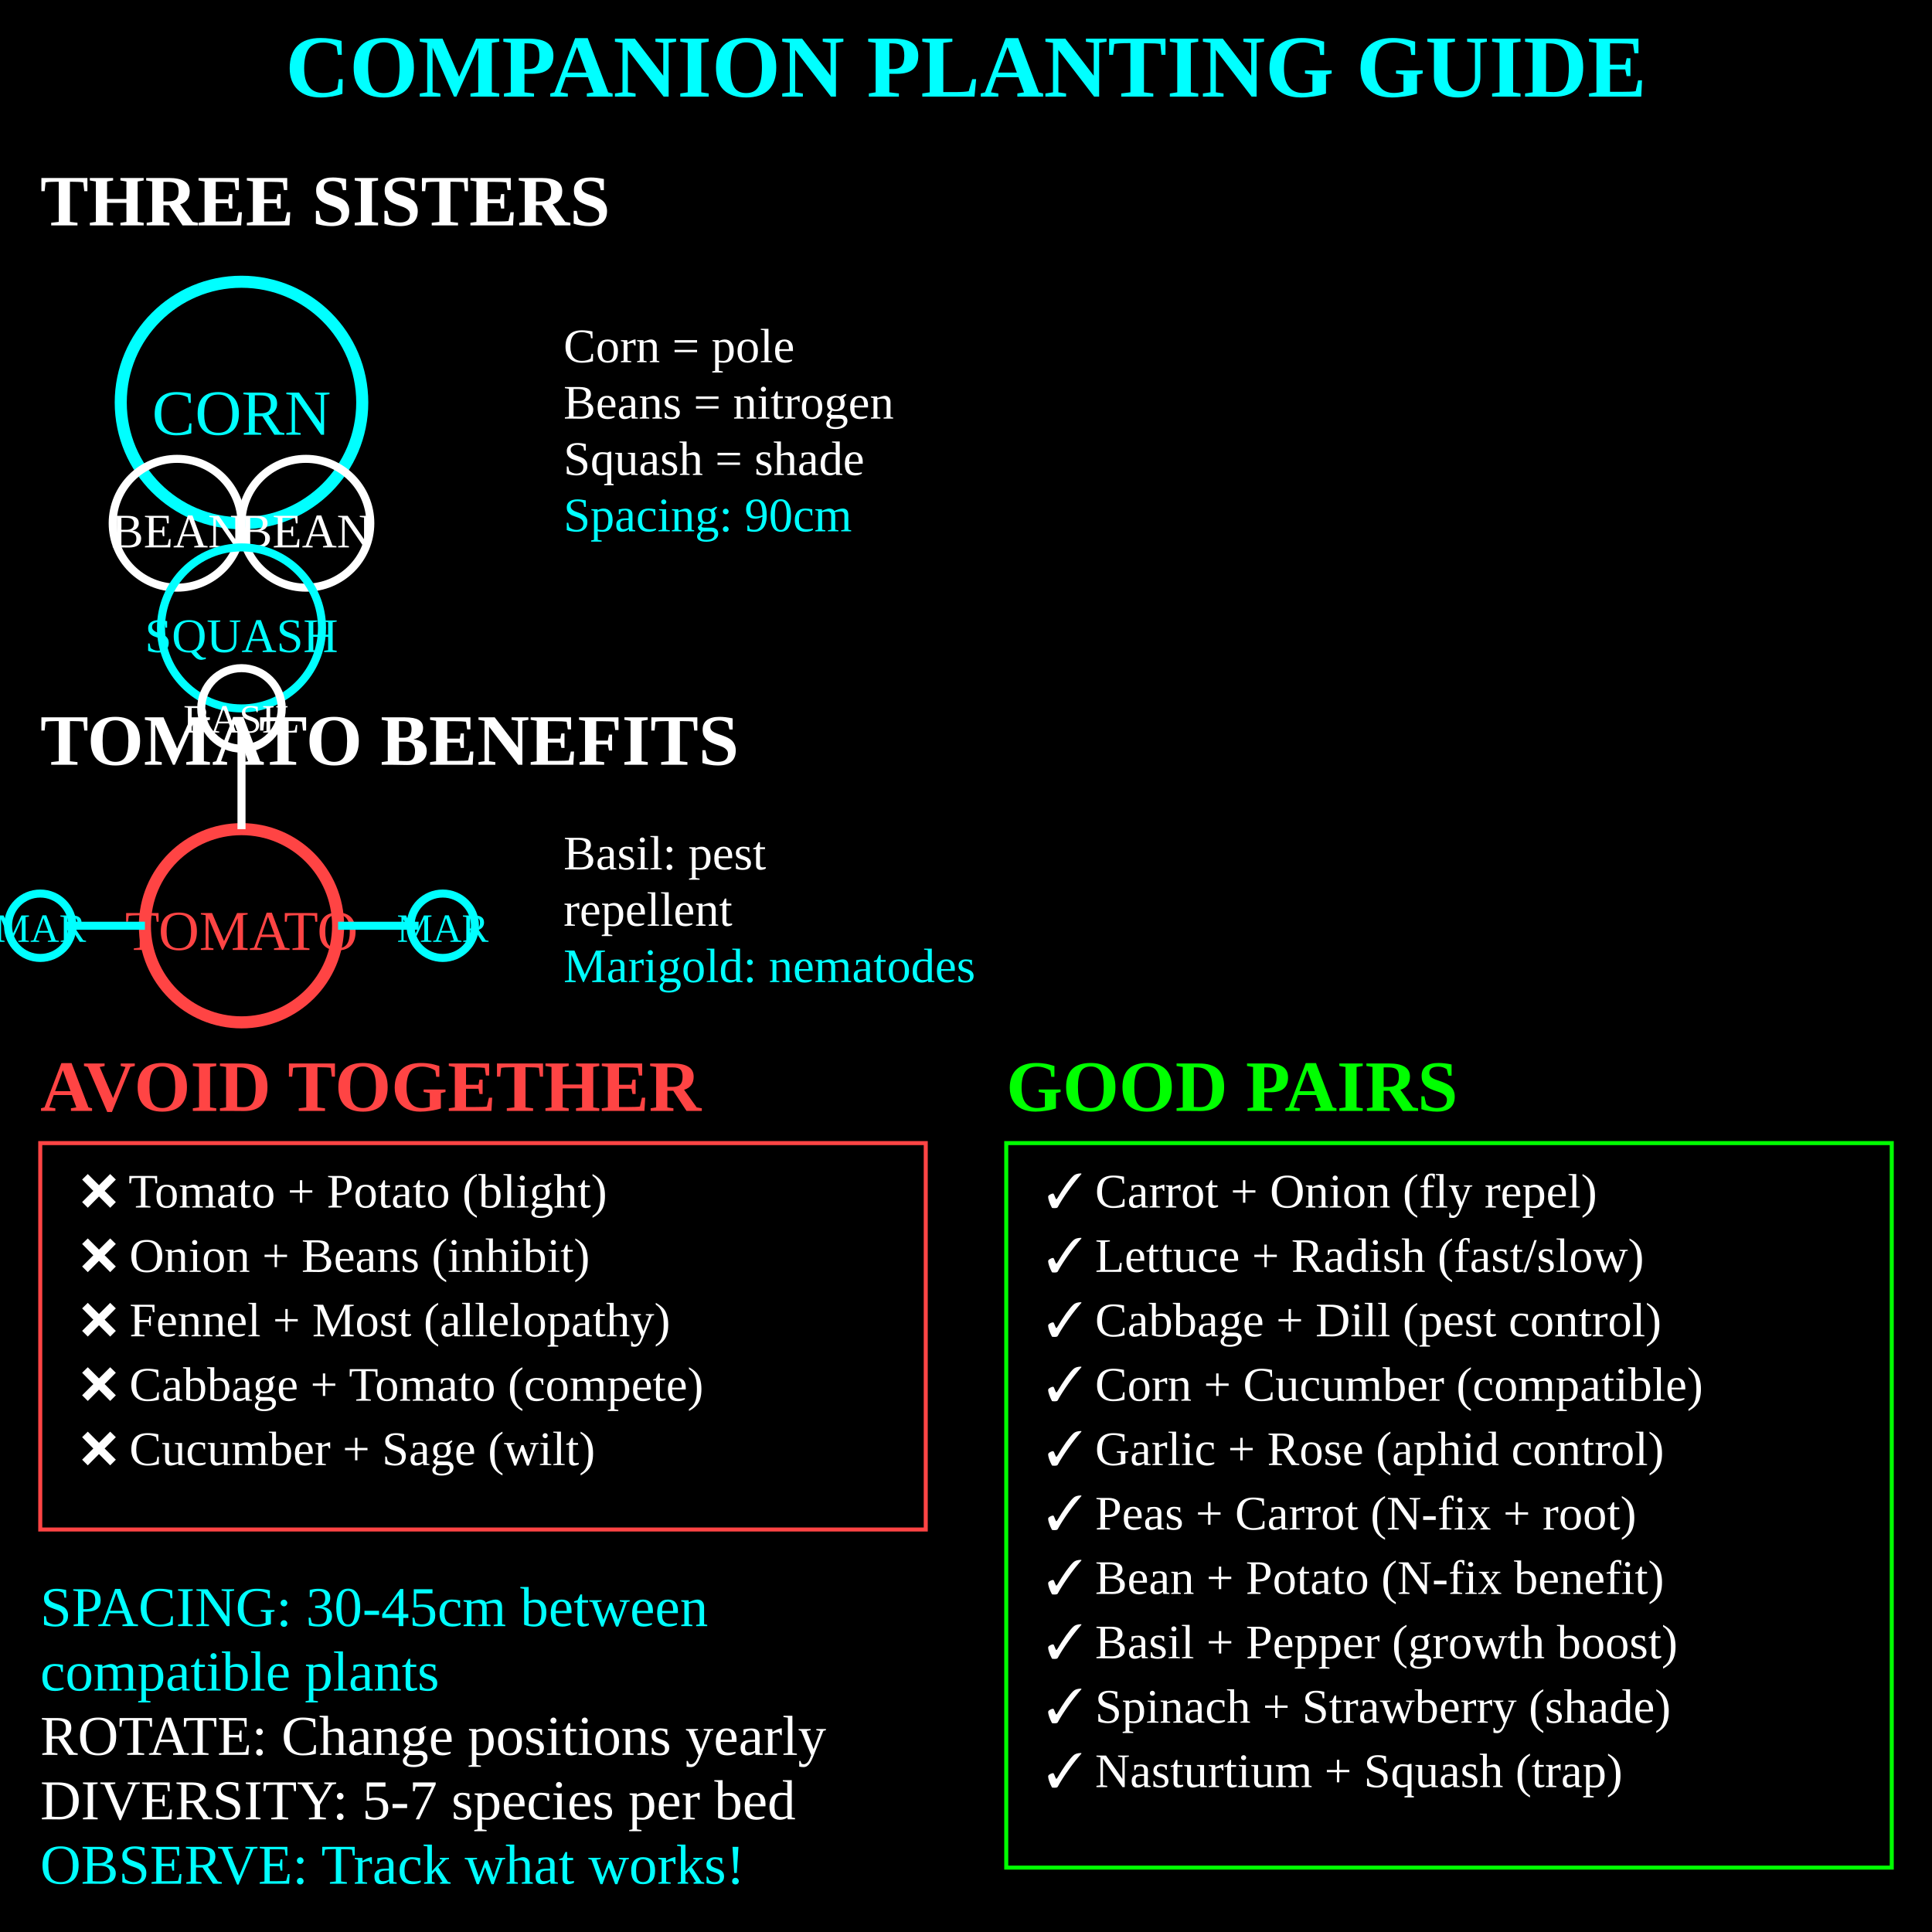
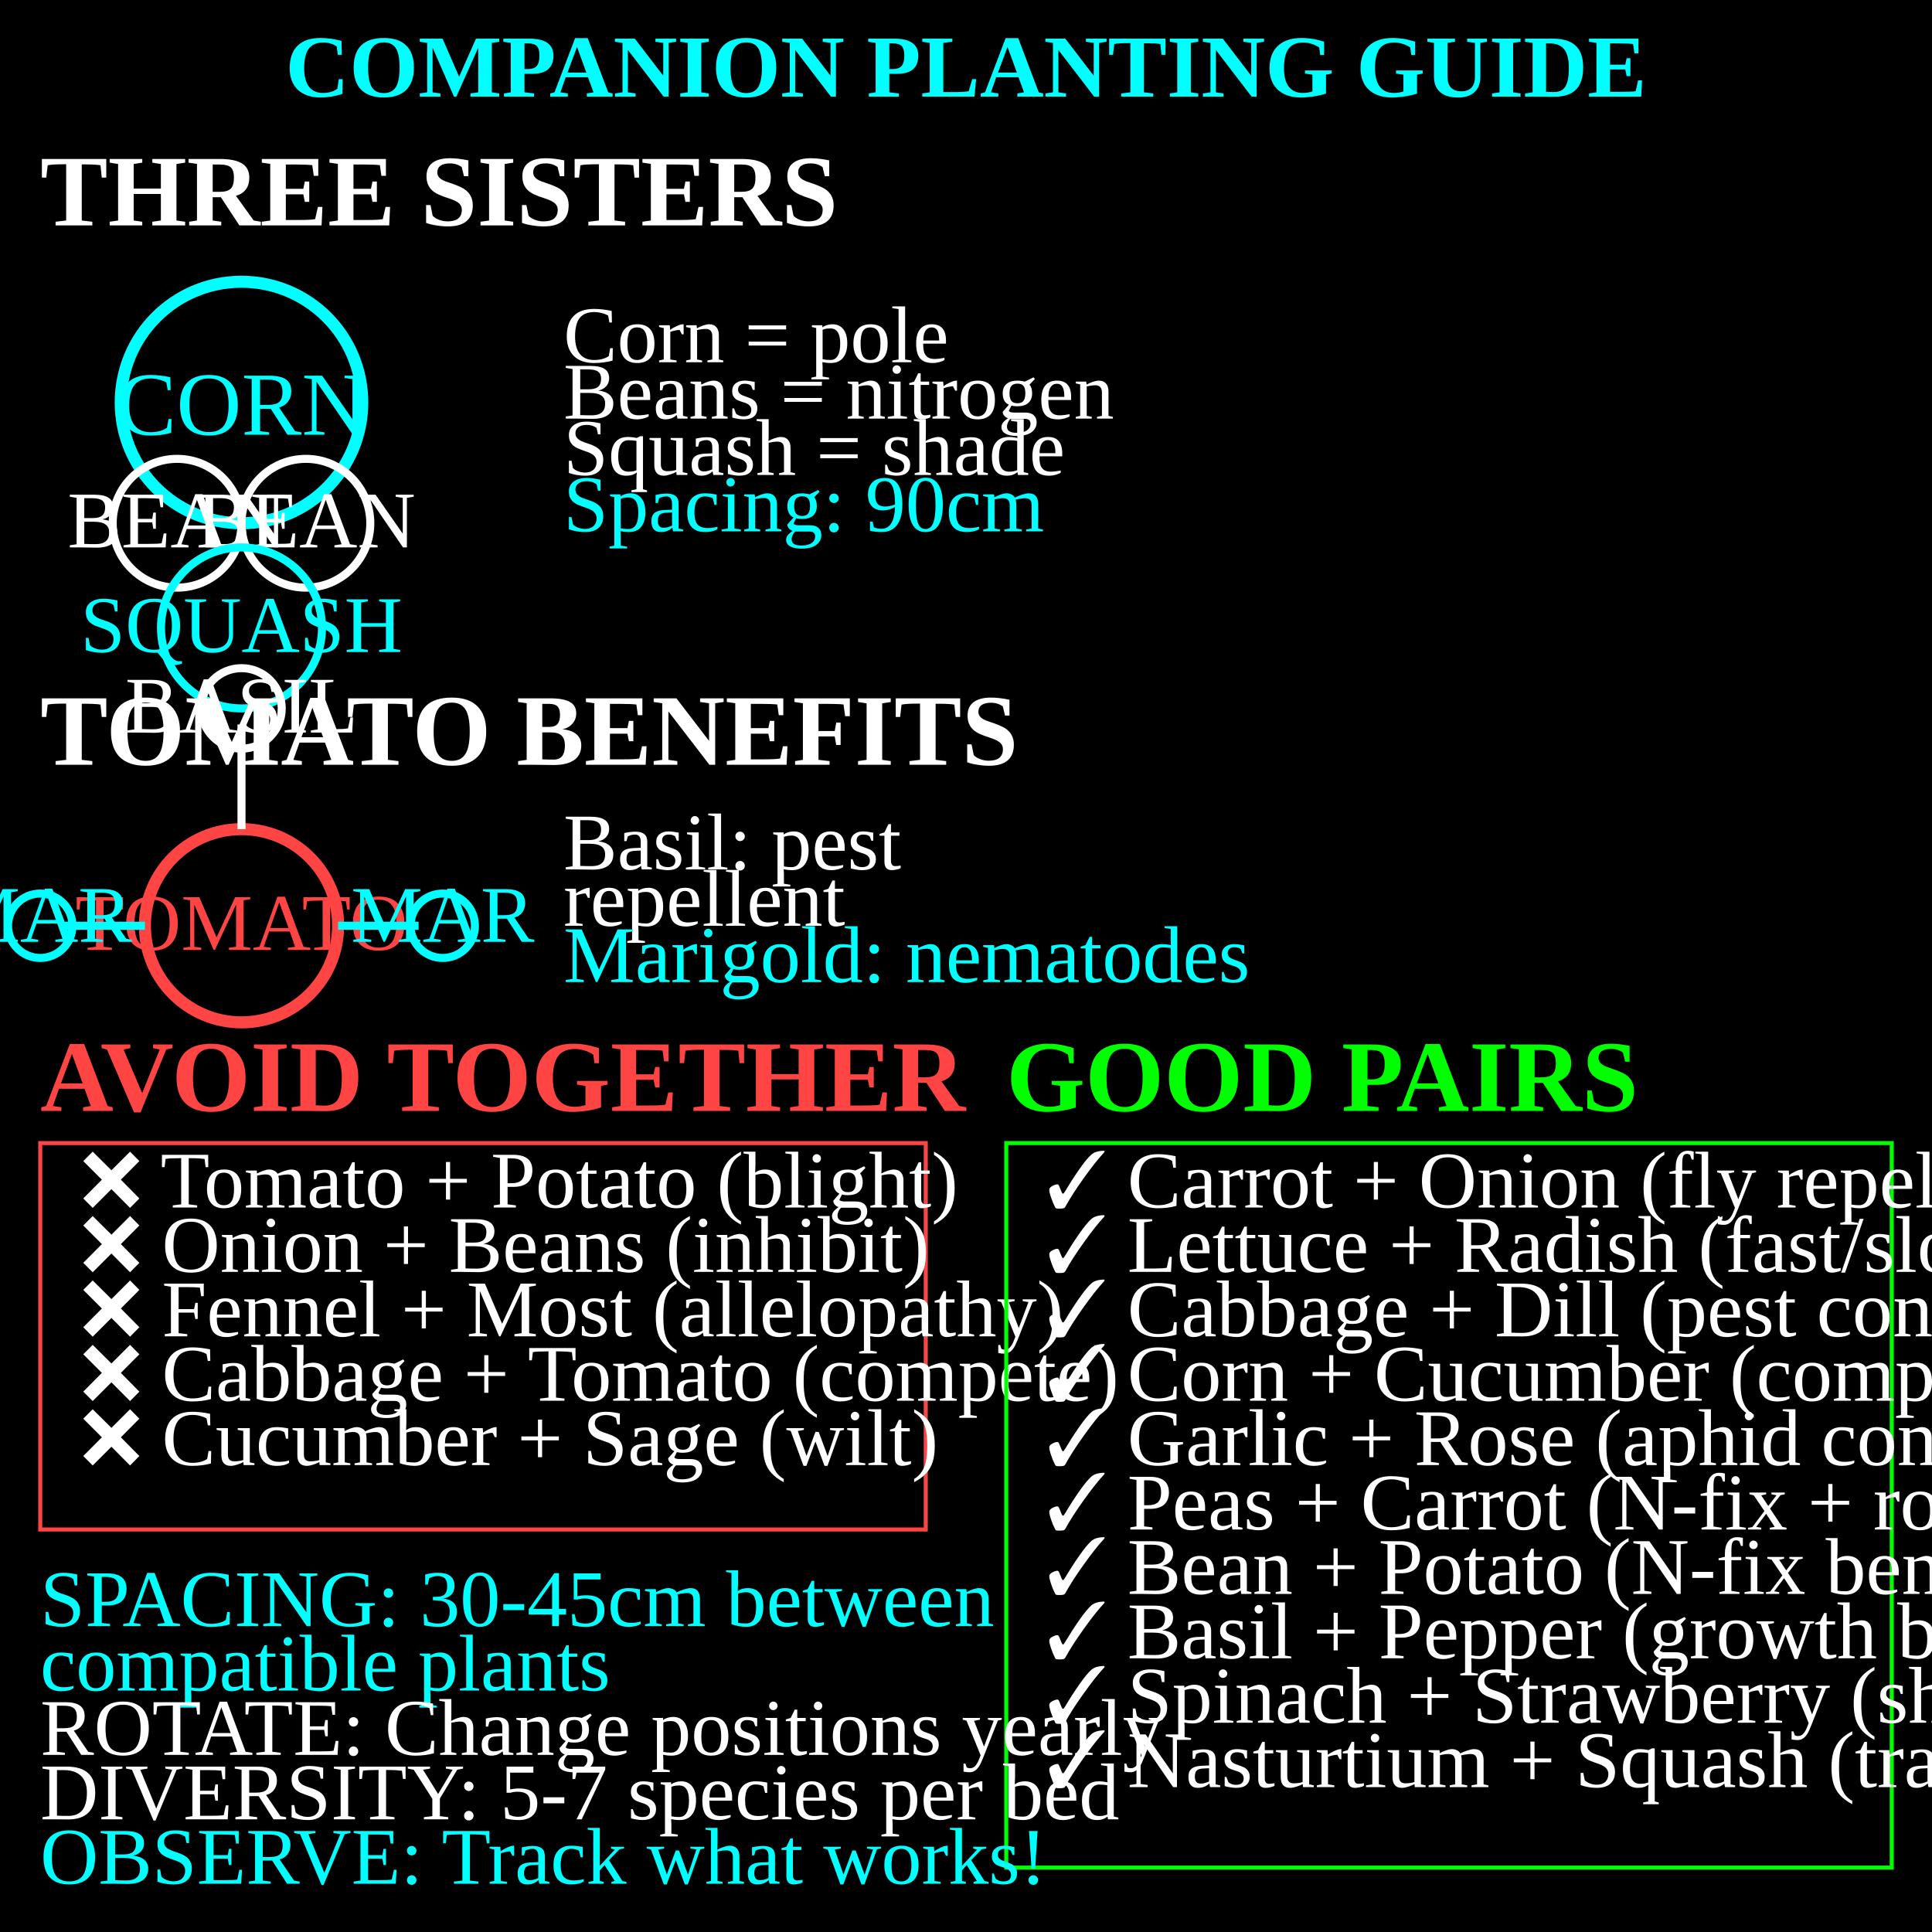
<svg xmlns="http://www.w3.org/2000/svg" width="240" height="240">
  <rect width="240" height="240" fill="black" />
  <text x="120" y="12" fill="#00FFFF" text-anchor="middle" font-size="11" font-weight="bold">COMPANION PLANTING GUIDE</text>
-   <text x="5" y="28" fill="white" font-size="9" font-weight="bold">THREE SISTERS</text>
+   <text x="5" y="28" fill="white" font-size="12.6" font-weight="bold">THREE SISTERS</text>
  <circle cx="30" cy="50" r="15" fill="none" stroke="#00FFFF" stroke-width="1.5" />
-   <text x="30" y="54" fill="#00FFFF" text-anchor="middle" font-size="8">CORN</text>
+   <text x="30" y="54" fill="#00FFFF" text-anchor="middle" font-size="11.2">CORN</text>
  <circle cx="22" cy="65" r="8" fill="none" stroke="white" stroke-width="1" />
-   <text x="22" y="68" fill="white" text-anchor="middle" font-size="6">BEAN</text>
+   <text x="22" y="68" fill="white" text-anchor="middle" font-size="10.0">BEAN</text>
  <circle cx="38" cy="65" r="8" fill="none" stroke="white" stroke-width="1" />
-   <text x="38" y="68" fill="white" text-anchor="middle" font-size="6">BEAN</text>
+   <text x="38" y="68" fill="white" text-anchor="middle" font-size="10.0">BEAN</text>
  <circle cx="30" cy="78" r="10" fill="none" stroke="cyan" stroke-width="1" />
-   <text x="30" y="81" fill="cyan" text-anchor="middle" font-size="6">SQUASH</text>
-   <text x="70" y="45" fill="white" font-size="6">Corn = pole</text>
-   <text x="70" y="52" fill="white" font-size="6">Beans = nitrogen</text>
-   <text x="70" y="59" fill="white" font-size="6">Squash = shade</text>
-   <text x="70" y="66" fill="cyan" font-size="6">Spacing: 90cm</text>
-   <text x="5" y="95" fill="white" font-size="9" font-weight="bold">TOMATO BENEFITS</text>
+   <text x="30" y="81" fill="cyan" text-anchor="middle" font-size="10.0">SQUASH</text>
+   <text x="70" y="45" fill="white" font-size="10.0">Corn = pole</text>
+   <text x="70" y="52" fill="white" font-size="10.0">Beans = nitrogen</text>
+   <text x="70" y="59" fill="white" font-size="10.0">Squash = shade</text>
+   <text x="70" y="66" fill="cyan" font-size="10.0">Spacing: 90cm</text>
+   <text x="5" y="95" fill="white" font-size="12.6" font-weight="bold">TOMATO BENEFITS</text>
  <circle cx="30" cy="115" r="12" fill="none" stroke="#FF4444" stroke-width="1.5" />
-   <text x="30" y="118" fill="#FF4444" text-anchor="middle" font-size="7">TOMATO</text>
+   <text x="30" y="118" fill="#FF4444" text-anchor="middle" font-size="10.0">TOMATO</text>
  <line x1="30" y1="103" x2="30" y2="90" stroke="white" stroke-width="1" />
  <circle cx="30" cy="88" r="5" fill="none" stroke="white" stroke-width="1" />
-   <text x="30" y="91" fill="white" text-anchor="middle" font-size="5">BASIL</text>
+   <text x="30" y="91" fill="white" text-anchor="middle" font-size="10.0">BASIL</text>
  <line x1="18" y1="115" x2="8" y2="115" stroke="cyan" stroke-width="1" />
  <circle cx="5" cy="115" r="4" fill="none" stroke="cyan" stroke-width="1" />
-   <text x="5" y="117" fill="cyan" text-anchor="middle" font-size="5">MAR</text>
+   <text x="5" y="117" fill="cyan" text-anchor="middle" font-size="10.0">MAR</text>
  <line x1="42" y1="115" x2="52" y2="115" stroke="cyan" stroke-width="1" />
  <circle cx="55" cy="115" r="4" fill="none" stroke="cyan" stroke-width="1" />
-   <text x="55" y="117" fill="cyan" text-anchor="middle" font-size="5">MAR</text>
-   <text x="70" y="108" fill="white" font-size="6">Basil: pest</text>
-   <text x="70" y="115" fill="white" font-size="6">repellent</text>
-   <text x="70" y="122" fill="cyan" font-size="6">Marigold: nematodes</text>
-   <text x="5" y="138" fill="#FF4444" font-size="9" font-weight="bold">AVOID TOGETHER</text>
+   <text x="55" y="117" fill="cyan" text-anchor="middle" font-size="10.0">MAR</text>
+   <text x="70" y="108" fill="white" font-size="10.0">Basil: pest</text>
+   <text x="70" y="115" fill="white" font-size="10.0">repellent</text>
+   <text x="70" y="122" fill="cyan" font-size="10.0">Marigold: nematodes</text>
+   <text x="5" y="138" fill="#FF4444" font-size="12.6" font-weight="bold">AVOID TOGETHER</text>
  <rect x="5" y="142" width="110" height="48" fill="none" stroke="#FF4444" stroke-width="0.5" />
-   <text x="10" y="150" fill="white" font-size="6">❌ Tomato + Potato (blight)</text>
-   <text x="10" y="158" fill="white" font-size="6">❌ Onion + Beans (inhibit)</text>
-   <text x="10" y="166" fill="white" font-size="6">❌ Fennel + Most (allelopathy)</text>
-   <text x="10" y="174" fill="white" font-size="6">❌ Cabbage + Tomato (compete)</text>
-   <text x="10" y="182" fill="white" font-size="6">❌ Cucumber + Sage (wilt)</text>
-   <text x="125" y="138" fill="#00FF00" font-size="9" font-weight="bold">GOOD PAIRS</text>
+   <text x="10" y="150" fill="white" font-size="10.0">❌ Tomato + Potato (blight)</text>
+   <text x="10" y="158" fill="white" font-size="10.0">❌ Onion + Beans (inhibit)</text>
+   <text x="10" y="166" fill="white" font-size="10.0">❌ Fennel + Most (allelopathy)</text>
+   <text x="10" y="174" fill="white" font-size="10.0">❌ Cabbage + Tomato (compete)</text>
+   <text x="10" y="182" fill="white" font-size="10.0">❌ Cucumber + Sage (wilt)</text>
+   <text x="125" y="138" fill="#00FF00" font-size="12.6" font-weight="bold">GOOD PAIRS</text>
  <rect x="125" y="142" width="110" height="90" fill="none" stroke="#00FF00" stroke-width="0.5" />
-   <text x="130" y="150" fill="white" font-size="6">✓ Carrot + Onion (fly repel)</text>
-   <text x="130" y="158" fill="white" font-size="6">✓ Lettuce + Radish (fast/slow)</text>
-   <text x="130" y="166" fill="white" font-size="6">✓ Cabbage + Dill (pest control)</text>
-   <text x="130" y="174" fill="white" font-size="6">✓ Corn + Cucumber (compatible)</text>
-   <text x="130" y="182" fill="white" font-size="6">✓ Garlic + Rose (aphid control)</text>
-   <text x="130" y="190" fill="white" font-size="6">✓ Peas + Carrot (N-fix + root)</text>
-   <text x="130" y="198" fill="white" font-size="6">✓ Bean + Potato (N-fix benefit)</text>
-   <text x="130" y="206" fill="white" font-size="6">✓ Basil + Pepper (growth boost)</text>
-   <text x="130" y="214" fill="white" font-size="6">✓ Spinach + Strawberry (shade)</text>
-   <text x="130" y="222" fill="white" font-size="6">✓ Nasturtium + Squash (trap)</text>
-   <text x="5" y="202" fill="#00FFFF" font-size="7">SPACING: 30-45cm between</text>
-   <text x="5" y="210" fill="#00FFFF" font-size="7">compatible plants</text>
-   <text x="5" y="218" fill="white" font-size="7">ROTATE: Change positions yearly</text>
-   <text x="5" y="226" fill="white" font-size="7">DIVERSITY: 5-7 species per bed</text>
-   <text x="5" y="234" fill="cyan" font-size="7">OBSERVE: Track what works!</text>
+   <text x="130" y="150" fill="white" font-size="10.0">✓ Carrot + Onion (fly repel)</text>
+   <text x="130" y="158" fill="white" font-size="10.0">✓ Lettuce + Radish (fast/slow)</text>
+   <text x="130" y="166" fill="white" font-size="10.0">✓ Cabbage + Dill (pest control)</text>
+   <text x="130" y="174" fill="white" font-size="10.0">✓ Corn + Cucumber (compatible)</text>
+   <text x="130" y="182" fill="white" font-size="10.0">✓ Garlic + Rose (aphid control)</text>
+   <text x="130" y="190" fill="white" font-size="10.0">✓ Peas + Carrot (N-fix + root)</text>
+   <text x="130" y="198" fill="white" font-size="10.0">✓ Bean + Potato (N-fix benefit)</text>
+   <text x="130" y="206" fill="white" font-size="10.0">✓ Basil + Pepper (growth boost)</text>
+   <text x="130" y="214" fill="white" font-size="10.0">✓ Spinach + Strawberry (shade)</text>
+   <text x="130" y="222" fill="white" font-size="10.0">✓ Nasturtium + Squash (trap)</text>
+   <text x="5" y="202" fill="#00FFFF" font-size="10.0">SPACING: 30-45cm between</text>
+   <text x="5" y="210" fill="#00FFFF" font-size="10.0">compatible plants</text>
+   <text x="5" y="218" fill="white" font-size="10.0">ROTATE: Change positions yearly</text>
+   <text x="5" y="226" fill="white" font-size="10.0">DIVERSITY: 5-7 species per bed</text>
+   <text x="5" y="234" fill="cyan" font-size="10.0">OBSERVE: Track what works!</text>
</svg>
